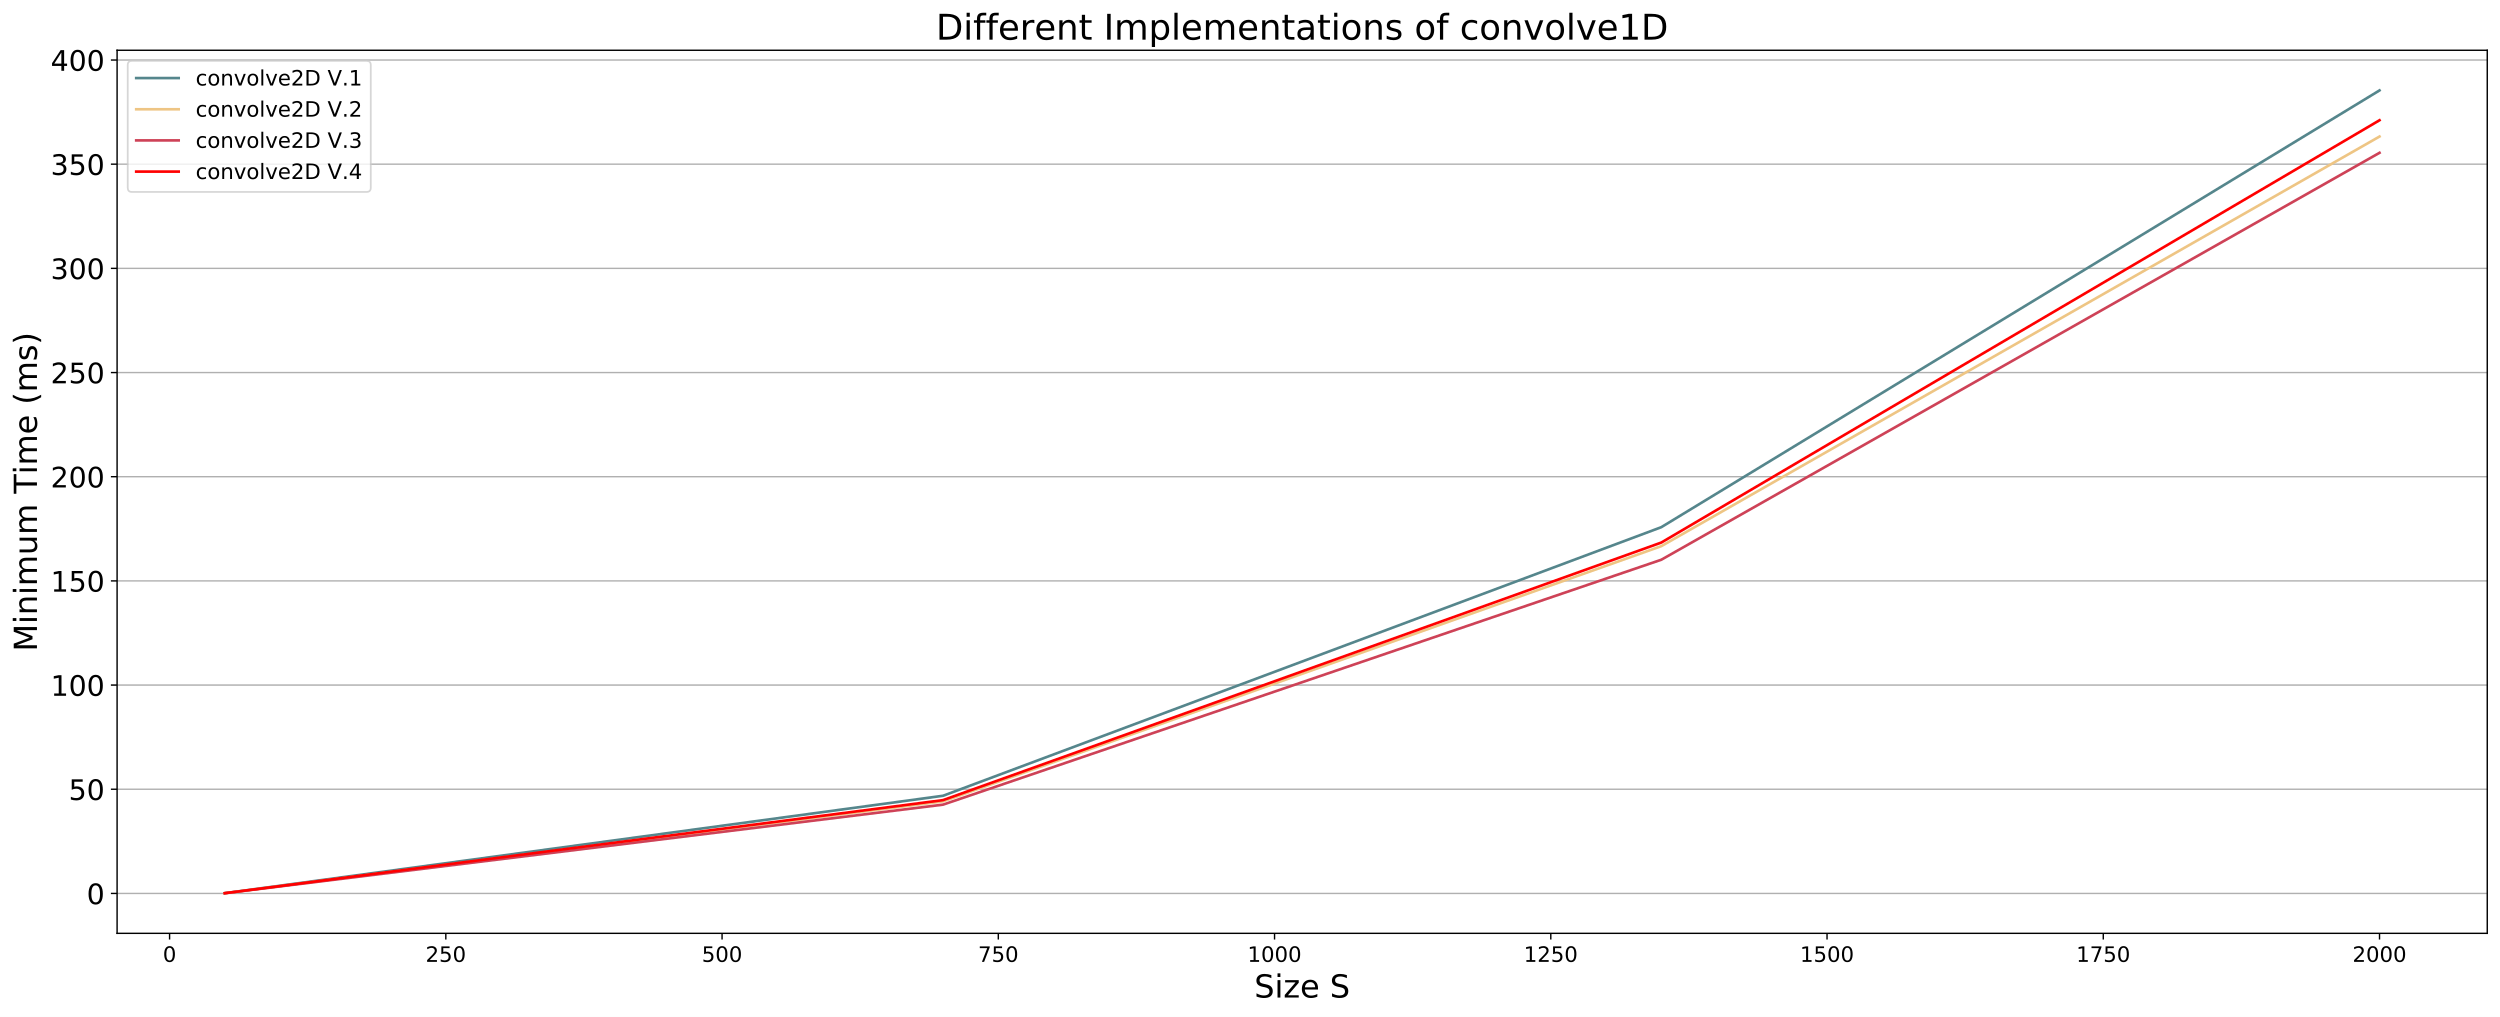
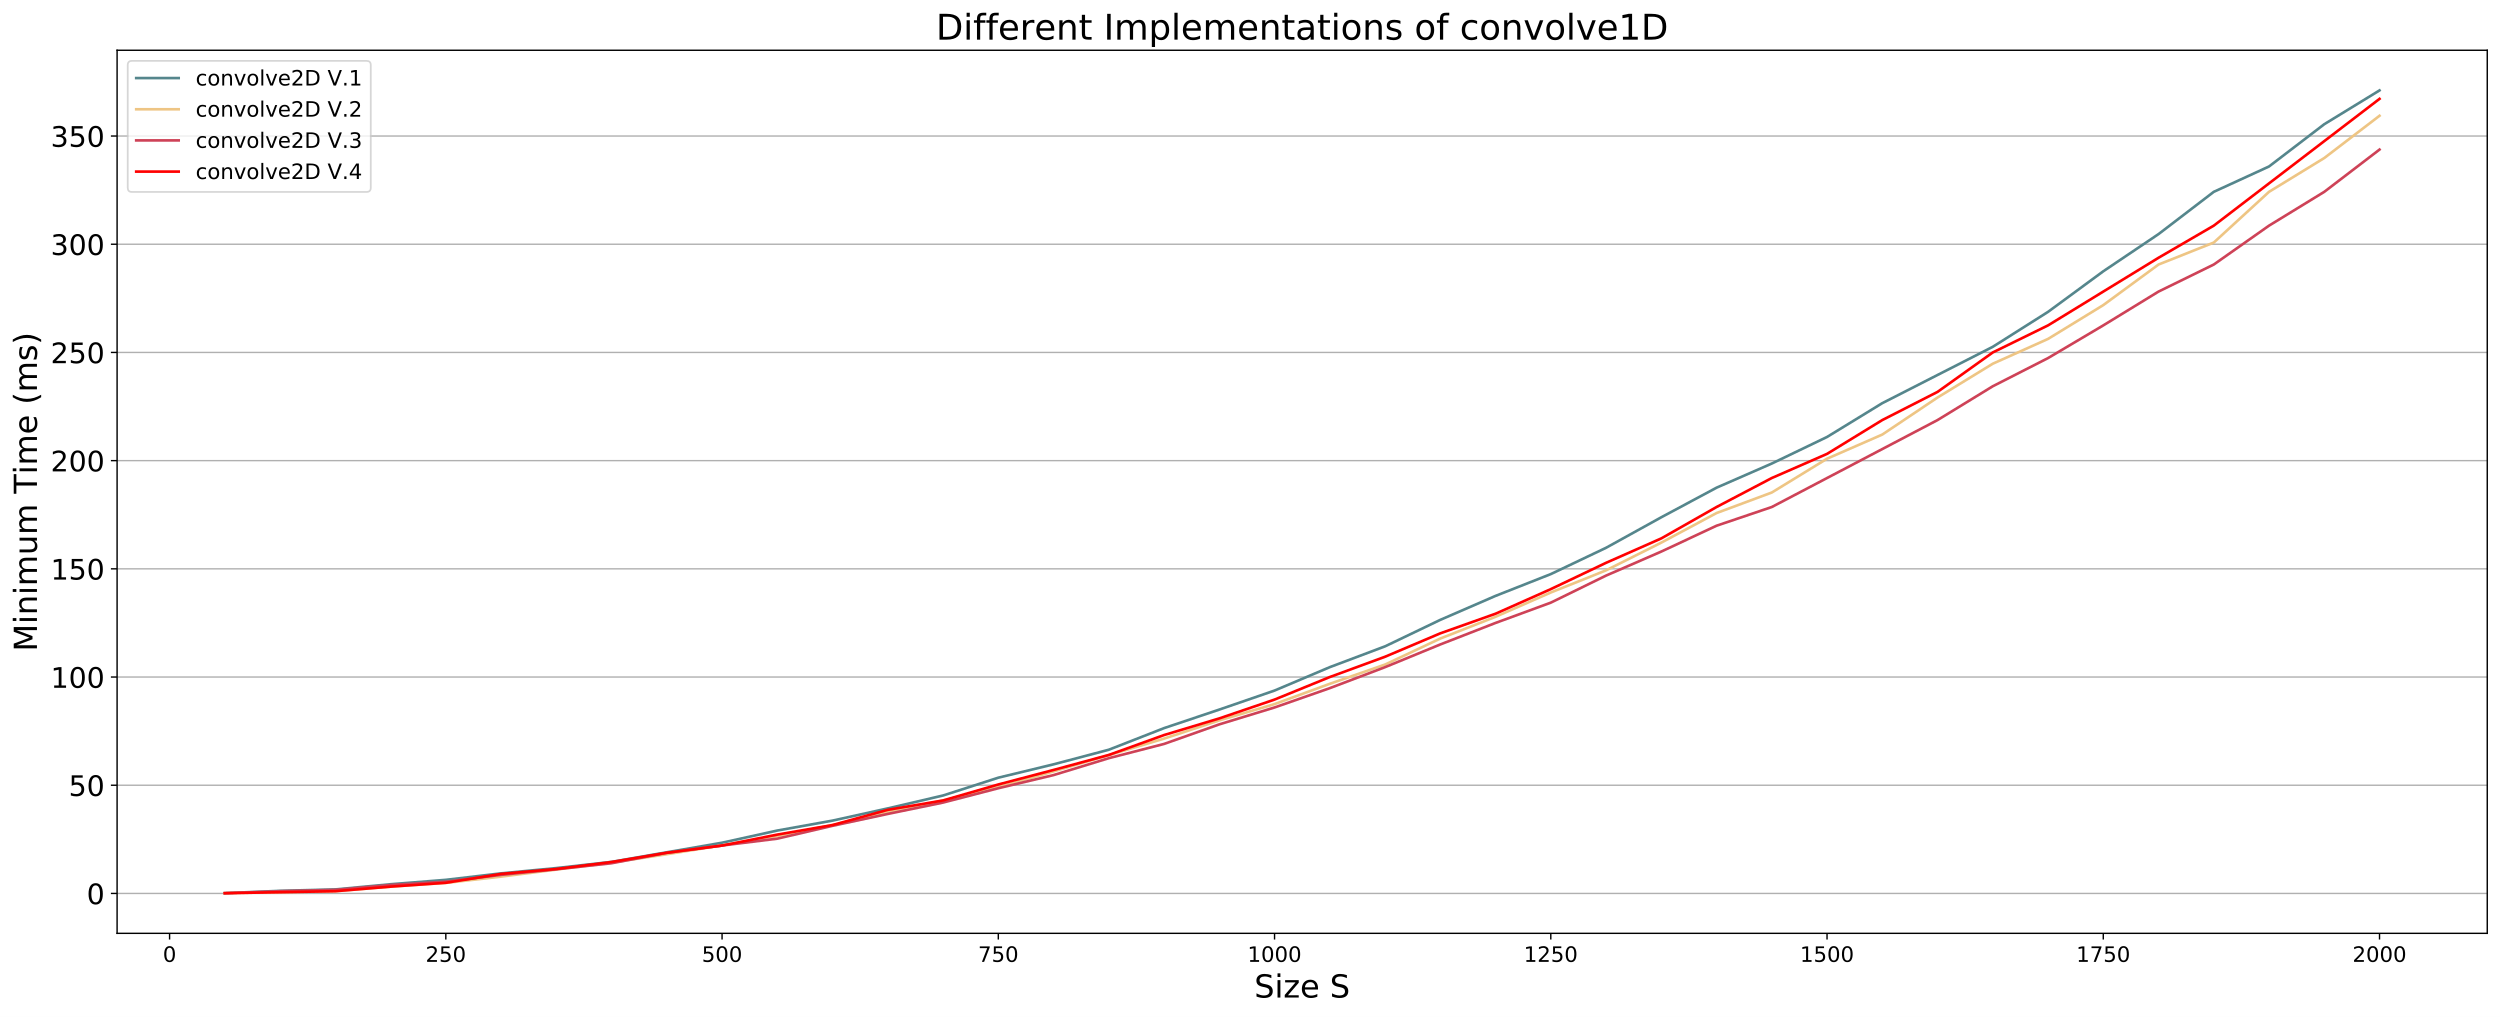
<svg xmlns="http://www.w3.org/2000/svg" xmlns:xlink="http://www.w3.org/1999/xlink" height="574.591pt" version="1.1" viewBox="0 0 1412.561 574.591" width="1412.561pt">
  <defs>
    <style type="text/css">
*{stroke-linecap:butt;stroke-linejoin:round;}
  </style>
  </defs>
  <g id="figure_1">
    <g id="patch_1">
      <path d="M 0 574.591  L 1412.561 574.591  L 1412.561 0  L 0 0  z " style="fill:#ffffff;" />
    </g>
    <g id="axes_1">
      <g id="patch_2">
        <path d="M 66.161 527.357  L 1405.361 527.357  L 1405.361 28.397  L 66.161 28.397  z " style="fill:#ffffff;" />
      </g>
      <g id="matplotlib.axis_1">
        <g id="xtick_1">
          <g id="line2d_1">
            <defs>
-               <path d="M 0 0  L 0 3.5  " id="mc4969707e4" style="stroke:#000000;stroke-width:0.8;" />
-             </defs>
-             <g>
-               <use style="stroke:#000000;stroke-width:0.8;" x="95.817" xlink:href="#mc4969707e4" y="527.357" />
+               <path d="M 0 0  L 0 3.5  " id="m502a2ec3c0" style="stroke:#000000;stroke-width:0.8;" />
+             </defs>
+             <g>
+               <use style="stroke:#000000;stroke-width:0.8;" x="95.817" xlink:href="#m502a2ec3c0" y="527.357" />
            </g>
          </g>
          <g id="text_1">
            <defs>
              <path d="M 31.781 66.406  Q 24.172 66.406 20.328 58.906  Q 16.5 51.422 16.5 36.375  Q 16.5 21.391 20.328 13.891  Q 24.172 6.391 31.781 6.391  Q 39.453 6.391 43.281 13.891  Q 47.125 21.391 47.125 36.375  Q 47.125 51.422 43.281 58.906  Q 39.453 66.406 31.781 66.406  z M 31.781 74.219  Q 44.047 74.219 50.516 64.516  Q 56.984 54.828 56.984 36.375  Q 56.984 17.969 50.516 8.266  Q 44.047 -1.422 31.781 -1.422  Q 19.531 -1.422 13.062 8.266  Q 6.594 17.969 6.594 36.375  Q 6.594 54.828 13.062 64.516  Q 19.531 74.219 31.781 74.219  z " id="DejaVuSans-48" />
            </defs>
            <g transform="translate(91.99907 543.475)scale(0.12 -0.12)">
              <use xlink:href="#DejaVuSans-48" />
            </g>
          </g>
        </g>
        <g id="xtick_2">
          <g id="line2d_2">
            <g>
-               <use style="stroke:#000000;stroke-width:0.8;" x="251.9" xlink:href="#mc4969707e4" y="527.357" />
+               <use style="stroke:#000000;stroke-width:0.8;" x="251.9" xlink:href="#m502a2ec3c0" y="527.357" />
            </g>
          </g>
          <g id="text_2">
            <defs>
              <path d="M 19.188 8.297  L 53.609 8.297  L 53.609 0  L 7.328 0  L 7.328 8.297  Q 12.938 14.109 22.625 23.891  Q 32.328 33.688 34.812 36.531  Q 39.547 41.844 41.422 45.531  Q 43.312 49.219 43.312 52.781  Q 43.312 58.594 39.234 62.25  Q 35.156 65.922 28.609 65.922  Q 23.969 65.922 18.812 64.312  Q 13.672 62.703 7.812 59.422  L 7.812 69.391  Q 13.766 71.781 18.938 73  Q 24.125 74.219 28.422 74.219  Q 39.75 74.219 46.484 68.547  Q 53.219 62.891 53.219 53.422  Q 53.219 48.922 51.531 44.891  Q 49.859 40.875 45.406 35.406  Q 44.188 33.984 37.641 27.219  Q 31.109 20.453 19.188 8.297  z " id="DejaVuSans-50" />
              <path d="M 10.797 72.906  L 49.516 72.906  L 49.516 64.594  L 19.828 64.594  L 19.828 46.734  Q 21.969 47.469 24.109 47.828  Q 26.266 48.188 28.422 48.188  Q 40.625 48.188 47.75 41.5  Q 54.891 34.812 54.891 23.391  Q 54.891 11.625 47.562 5.094  Q 40.234 -1.422 26.906 -1.422  Q 22.312 -1.422 17.547 -0.641  Q 12.797 0.141 7.719 1.703  L 7.719 11.625  Q 12.109 9.234 16.797 8.062  Q 21.484 6.891 26.703 6.891  Q 35.156 6.891 40.078 11.328  Q 45.016 15.766 45.016 23.391  Q 45.016 31 40.078 35.438  Q 35.156 39.891 26.703 39.891  Q 22.75 39.891 18.812 39.016  Q 14.891 38.141 10.797 36.281  z " id="DejaVuSans-53" />
            </defs>
            <g transform="translate(240.448 543.475)scale(0.12 -0.12)">
              <use xlink:href="#DejaVuSans-50" />
              <use x="63.623" xlink:href="#DejaVuSans-53" />
              <use x="127.246" xlink:href="#DejaVuSans-48" />
            </g>
          </g>
        </g>
        <g id="xtick_3">
          <g id="line2d_3">
            <g>
-               <use style="stroke:#000000;stroke-width:0.8;" x="407.984" xlink:href="#mc4969707e4" y="527.357" />
+               <use style="stroke:#000000;stroke-width:0.8;" x="407.984" xlink:href="#m502a2ec3c0" y="527.357" />
            </g>
          </g>
          <g id="text_3">
            <g transform="translate(396.5319 543.475)scale(0.12 -0.12)">
              <use xlink:href="#DejaVuSans-53" />
              <use x="63.623" xlink:href="#DejaVuSans-48" />
              <use x="127.246" xlink:href="#DejaVuSans-48" />
            </g>
          </g>
        </g>
        <g id="xtick_4">
          <g id="line2d_4">
            <g>
-               <use style="stroke:#000000;stroke-width:0.8;" x="564.068" xlink:href="#mc4969707e4" y="527.357" />
+               <use style="stroke:#000000;stroke-width:0.8;" x="564.068" xlink:href="#m502a2ec3c0" y="527.357" />
            </g>
          </g>
          <g id="text_4">
            <defs>
              <path d="M 8.203 72.906  L 55.078 72.906  L 55.078 68.703  L 28.609 0  L 18.312 0  L 43.219 64.594  L 8.203 64.594  z " id="DejaVuSans-55" />
            </defs>
            <g transform="translate(552.6158 543.475)scale(0.12 -0.12)">
              <use xlink:href="#DejaVuSans-55" />
              <use x="63.623" xlink:href="#DejaVuSans-53" />
              <use x="127.246" xlink:href="#DejaVuSans-48" />
            </g>
          </g>
        </g>
        <g id="xtick_5">
          <g id="line2d_5">
            <g>
-               <use style="stroke:#000000;stroke-width:0.8;" x="720.152" xlink:href="#mc4969707e4" y="527.357" />
+               <use style="stroke:#000000;stroke-width:0.8;" x="720.152" xlink:href="#m502a2ec3c0" y="527.357" />
            </g>
          </g>
          <g id="text_5">
            <defs>
              <path d="M 12.406 8.297  L 28.516 8.297  L 28.516 63.922  L 10.984 60.406  L 10.984 69.391  L 28.422 72.906  L 38.281 72.906  L 38.281 8.297  L 54.391 8.297  L 54.391 0  L 12.406 0  z " id="DejaVuSans-49" />
            </defs>
            <g transform="translate(704.8822 543.475)scale(0.12 -0.12)">
              <use xlink:href="#DejaVuSans-49" />
              <use x="63.623" xlink:href="#DejaVuSans-48" />
              <use x="127.246" xlink:href="#DejaVuSans-48" />
              <use x="190.869" xlink:href="#DejaVuSans-48" />
            </g>
          </g>
        </g>
        <g id="xtick_6">
          <g id="line2d_6">
            <g>
-               <use style="stroke:#000000;stroke-width:0.8;" x="876.236" xlink:href="#mc4969707e4" y="527.357" />
+               <use style="stroke:#000000;stroke-width:0.8;" x="876.236" xlink:href="#m502a2ec3c0" y="527.357" />
            </g>
          </g>
          <g id="text_6">
            <g transform="translate(860.9661 543.475)scale(0.12 -0.12)">
              <use xlink:href="#DejaVuSans-49" />
              <use x="63.623" xlink:href="#DejaVuSans-50" />
              <use x="127.246" xlink:href="#DejaVuSans-53" />
              <use x="190.869" xlink:href="#DejaVuSans-48" />
            </g>
          </g>
        </g>
        <g id="xtick_7">
          <g id="line2d_7">
            <g>
-               <use style="stroke:#000000;stroke-width:0.8;" x="1032.32" xlink:href="#mc4969707e4" y="527.357" />
+               <use style="stroke:#000000;stroke-width:0.8;" x="1032.32" xlink:href="#m502a2ec3c0" y="527.357" />
            </g>
          </g>
          <g id="text_7">
            <g transform="translate(1017.05 543.475)scale(0.12 -0.12)">
              <use xlink:href="#DejaVuSans-49" />
              <use x="63.623" xlink:href="#DejaVuSans-53" />
              <use x="127.246" xlink:href="#DejaVuSans-48" />
              <use x="190.869" xlink:href="#DejaVuSans-48" />
            </g>
          </g>
        </g>
        <g id="xtick_8">
          <g id="line2d_8">
            <g>
-               <use style="stroke:#000000;stroke-width:0.8;" x="1188.404" xlink:href="#mc4969707e4" y="527.357" />
+               <use style="stroke:#000000;stroke-width:0.8;" x="1188.404" xlink:href="#m502a2ec3c0" y="527.357" />
            </g>
          </g>
          <g id="text_8">
            <g transform="translate(1173.134 543.475)scale(0.12 -0.12)">
              <use xlink:href="#DejaVuSans-49" />
              <use x="63.623" xlink:href="#DejaVuSans-55" />
              <use x="127.246" xlink:href="#DejaVuSans-53" />
              <use x="190.869" xlink:href="#DejaVuSans-48" />
            </g>
          </g>
        </g>
        <g id="xtick_9">
          <g id="line2d_9">
            <g>
-               <use style="stroke:#000000;stroke-width:0.8;" x="1344.488" xlink:href="#mc4969707e4" y="527.357" />
+               <use style="stroke:#000000;stroke-width:0.8;" x="1344.488" xlink:href="#m502a2ec3c0" y="527.357" />
            </g>
          </g>
          <g id="text_9">
            <g transform="translate(1329.218 543.475)scale(0.12 -0.12)">
              <use xlink:href="#DejaVuSans-50" />
              <use x="63.623" xlink:href="#DejaVuSans-48" />
              <use x="127.246" xlink:href="#DejaVuSans-48" />
              <use x="190.869" xlink:href="#DejaVuSans-48" />
            </g>
          </g>
        </g>
        <g id="text_10">
          <defs>
            <path d="M 53.516 70.516  L 53.516 60.891  Q 47.906 63.578 42.922 64.891  Q 37.938 66.219 33.297 66.219  Q 25.25 66.219 20.875 63.094  Q 16.5 59.969 16.5 54.203  Q 16.5 49.359 19.406 46.891  Q 22.312 44.438 30.422 42.922  L 36.375 41.703  Q 47.406 39.594 52.656 34.297  Q 57.906 29 57.906 20.125  Q 57.906 9.516 50.797 4.047  Q 43.703 -1.422 29.984 -1.422  Q 24.812 -1.422 18.969 -0.25  Q 13.141 0.922 6.891 3.219  L 6.891 13.375  Q 12.891 10.016 18.656 8.297  Q 24.422 6.594 29.984 6.594  Q 38.422 6.594 43.016 9.906  Q 47.609 13.234 47.609 19.391  Q 47.609 24.75 44.312 27.781  Q 41.016 30.812 33.5 32.328  L 27.484 33.5  Q 16.453 35.688 11.516 40.375  Q 6.594 45.062 6.594 53.422  Q 6.594 63.094 13.406 68.656  Q 20.219 74.219 32.172 74.219  Q 37.312 74.219 42.625 73.281  Q 47.953 72.359 53.516 70.516  z " id="DejaVuSans-83" />
            <path d="M 9.422 54.688  L 18.406 54.688  L 18.406 0  L 9.422 0  z M 9.422 75.984  L 18.406 75.984  L 18.406 64.594  L 9.422 64.594  z " id="DejaVuSans-105" />
            <path d="M 5.516 54.688  L 48.188 54.688  L 48.188 46.484  L 14.406 7.172  L 48.188 7.172  L 48.188 0  L 4.297 0  L 4.297 8.203  L 38.094 47.516  L 5.516 47.516  z " id="DejaVuSans-122" />
            <path d="M 56.203 29.594  L 56.203 25.203  L 14.891 25.203  Q 15.484 15.922 20.484 11.062  Q 25.484 6.203 34.422 6.203  Q 39.594 6.203 44.453 7.469  Q 49.312 8.734 54.109 11.281  L 54.109 2.781  Q 49.266 0.734 44.188 -0.344  Q 39.109 -1.422 33.891 -1.422  Q 20.797 -1.422 13.156 6.188  Q 5.516 13.812 5.516 26.812  Q 5.516 40.234 12.766 48.109  Q 20.016 56 32.328 56  Q 43.359 56 49.781 48.891  Q 56.203 41.797 56.203 29.594  z M 47.219 32.234  Q 47.125 39.594 43.094 43.984  Q 39.062 48.391 32.422 48.391  Q 24.906 48.391 20.391 44.141  Q 15.875 39.891 15.188 32.172  z " id="DejaVuSans-101" />
            <path id="DejaVuSans-32" />
          </defs>
          <g transform="translate(708.7114 563.6478)scale(0.18 -0.18)">
            <use xlink:href="#DejaVuSans-83" />
            <use x="63.477" xlink:href="#DejaVuSans-105" />
            <use x="91.26" xlink:href="#DejaVuSans-122" />
            <use x="143.75" xlink:href="#DejaVuSans-101" />
            <use x="205.273" xlink:href="#DejaVuSans-32" />
            <use x="237.061" xlink:href="#DejaVuSans-83" />
          </g>
        </g>
      </g>
      <g id="matplotlib.axis_2">
        <g id="ytick_1">
          <g id="line2d_10">
-             <path clip-path="url(#pdd7d88736e)" d="M 66.161 504.807  L 1405.361 504.807  " style="fill:none;stroke:#b0b0b0;stroke-linecap:square;stroke-width:0.8;" />
+             <path clip-path="url(#p7bea1b24b1)" d="M 66.161 504.808  L 1405.361 504.808  " style="fill:none;stroke:#b0b0b0;stroke-linecap:square;stroke-width:0.8;" />
          </g>
          <g id="line2d_11">
            <defs>
-               <path d="M 0 0  L -3.5 0  " id="mad01edd026" style="stroke:#000000;stroke-width:0.8;" />
-             </defs>
-             <g>
-               <use style="stroke:#000000;stroke-width:0.8;" x="66.161" xlink:href="#mad01edd026" y="504.807" />
+               <path d="M 0 0  L -3.5 0  " id="m722ca5d1c5" style="stroke:#000000;stroke-width:0.8;" />
+             </defs>
+             <g>
+               <use style="stroke:#000000;stroke-width:0.8;" x="66.161" xlink:href="#m722ca5d1c5" y="504.808" />
            </g>
          </g>
          <g id="text_11">
-             <g transform="translate(48.98063 510.8854)scale(0.16 -0.16)">
+             <g transform="translate(48.98063 510.887)scale(0.16 -0.16)">
              <use xlink:href="#DejaVuSans-48" />
            </g>
          </g>
        </g>
        <g id="ytick_2">
          <g id="line2d_12">
-             <path clip-path="url(#pdd7d88736e)" d="M 66.161 445.944  L 1405.361 445.944  " style="fill:none;stroke:#b0b0b0;stroke-linecap:square;stroke-width:0.8;" />
+             <path clip-path="url(#p7bea1b24b1)" d="M 66.161 443.674  L 1405.361 443.674  " style="fill:none;stroke:#b0b0b0;stroke-linecap:square;stroke-width:0.8;" />
          </g>
          <g id="line2d_13">
            <g>
-               <use style="stroke:#000000;stroke-width:0.8;" x="66.161" xlink:href="#mad01edd026" y="445.944" />
+               <use style="stroke:#000000;stroke-width:0.8;" x="66.161" xlink:href="#m722ca5d1c5" y="443.674" />
            </g>
          </g>
          <g id="text_12">
-             <g transform="translate(38.80062 452.0231)scale(0.16 -0.16)">
+             <g transform="translate(38.80062 449.7526)scale(0.16 -0.16)">
              <use xlink:href="#DejaVuSans-53" />
              <use x="63.623" xlink:href="#DejaVuSans-48" />
            </g>
          </g>
        </g>
        <g id="ytick_3">
          <g id="line2d_14">
-             <path clip-path="url(#pdd7d88736e)" d="M 66.161 387.082  L 1405.361 387.082  " style="fill:none;stroke:#b0b0b0;stroke-linecap:square;stroke-width:0.8;" />
+             <path clip-path="url(#p7bea1b24b1)" d="M 66.161 382.54  L 1405.361 382.54  " style="fill:none;stroke:#b0b0b0;stroke-linecap:square;stroke-width:0.8;" />
          </g>
          <g id="line2d_15">
            <g>
-               <use style="stroke:#000000;stroke-width:0.8;" x="66.161" xlink:href="#mad01edd026" y="387.082" />
+               <use style="stroke:#000000;stroke-width:0.8;" x="66.161" xlink:href="#m722ca5d1c5" y="382.54" />
            </g>
          </g>
          <g id="text_13">
-             <g transform="translate(28.62063 393.1609)scale(0.16 -0.16)">
+             <g transform="translate(28.62063 388.6183)scale(0.16 -0.16)">
              <use xlink:href="#DejaVuSans-49" />
              <use x="63.623" xlink:href="#DejaVuSans-48" />
              <use x="127.246" xlink:href="#DejaVuSans-48" />
            </g>
          </g>
        </g>
        <g id="ytick_4">
          <g id="line2d_16">
-             <path clip-path="url(#pdd7d88736e)" d="M 66.161 328.22  L 1405.361 328.22  " style="fill:none;stroke:#b0b0b0;stroke-linecap:square;stroke-width:0.8;" />
+             <path clip-path="url(#p7bea1b24b1)" d="M 66.161 321.405  L 1405.361 321.405  " style="fill:none;stroke:#b0b0b0;stroke-linecap:square;stroke-width:0.8;" />
          </g>
          <g id="line2d_17">
            <g>
-               <use style="stroke:#000000;stroke-width:0.8;" x="66.161" xlink:href="#mad01edd026" y="328.22" />
+               <use style="stroke:#000000;stroke-width:0.8;" x="66.161" xlink:href="#m722ca5d1c5" y="321.405" />
            </g>
          </g>
          <g id="text_14">
-             <g transform="translate(28.62063 334.2987)scale(0.16 -0.16)">
+             <g transform="translate(28.62063 327.484)scale(0.16 -0.16)">
              <use xlink:href="#DejaVuSans-49" />
              <use x="63.623" xlink:href="#DejaVuSans-53" />
              <use x="127.246" xlink:href="#DejaVuSans-48" />
            </g>
          </g>
        </g>
        <g id="ytick_5">
          <g id="line2d_18">
-             <path clip-path="url(#pdd7d88736e)" d="M 66.161 269.358  L 1405.361 269.358  " style="fill:none;stroke:#b0b0b0;stroke-linecap:square;stroke-width:0.8;" />
+             <path clip-path="url(#p7bea1b24b1)" d="M 66.161 260.271  L 1405.361 260.271  " style="fill:none;stroke:#b0b0b0;stroke-linecap:square;stroke-width:0.8;" />
          </g>
          <g id="line2d_19">
            <g>
-               <use style="stroke:#000000;stroke-width:0.8;" x="66.161" xlink:href="#mad01edd026" y="269.358" />
+               <use style="stroke:#000000;stroke-width:0.8;" x="66.161" xlink:href="#m722ca5d1c5" y="260.271" />
            </g>
          </g>
          <g id="text_15">
-             <g transform="translate(28.62063 275.4364)scale(0.16 -0.16)">
+             <g transform="translate(28.62063 266.3497)scale(0.16 -0.16)">
              <use xlink:href="#DejaVuSans-50" />
              <use x="63.623" xlink:href="#DejaVuSans-48" />
              <use x="127.246" xlink:href="#DejaVuSans-48" />
            </g>
          </g>
        </g>
        <g id="ytick_6">
          <g id="line2d_20">
-             <path clip-path="url(#pdd7d88736e)" d="M 66.161 210.495  L 1405.361 210.495  " style="fill:none;stroke:#b0b0b0;stroke-linecap:square;stroke-width:0.8;" />
+             <path clip-path="url(#p7bea1b24b1)" d="M 66.161 199.137  L 1405.361 199.137  " style="fill:none;stroke:#b0b0b0;stroke-linecap:square;stroke-width:0.8;" />
          </g>
          <g id="line2d_21">
            <g>
-               <use style="stroke:#000000;stroke-width:0.8;" x="66.161" xlink:href="#mad01edd026" y="210.495" />
+               <use style="stroke:#000000;stroke-width:0.8;" x="66.161" xlink:href="#m722ca5d1c5" y="199.137" />
            </g>
          </g>
          <g id="text_16">
-             <g transform="translate(28.62063 216.5742)scale(0.16 -0.16)">
+             <g transform="translate(28.62063 205.2153)scale(0.16 -0.16)">
              <use xlink:href="#DejaVuSans-50" />
              <use x="63.623" xlink:href="#DejaVuSans-53" />
              <use x="127.246" xlink:href="#DejaVuSans-48" />
            </g>
          </g>
        </g>
        <g id="ytick_7">
          <g id="line2d_22">
-             <path clip-path="url(#pdd7d88736e)" d="M 66.161 151.633  L 1405.361 151.633  " style="fill:none;stroke:#b0b0b0;stroke-linecap:square;stroke-width:0.8;" />
+             <path clip-path="url(#p7bea1b24b1)" d="M 66.161 138.002  L 1405.361 138.002  " style="fill:none;stroke:#b0b0b0;stroke-linecap:square;stroke-width:0.8;" />
          </g>
          <g id="line2d_23">
            <g>
-               <use style="stroke:#000000;stroke-width:0.8;" x="66.161" xlink:href="#mad01edd026" y="151.633" />
+               <use style="stroke:#000000;stroke-width:0.8;" x="66.161" xlink:href="#m722ca5d1c5" y="138.002" />
            </g>
          </g>
          <g id="text_17">
            <defs>
              <path d="M 40.578 39.312  Q 47.656 37.797 51.625 33  Q 55.609 28.219 55.609 21.188  Q 55.609 10.406 48.188 4.484  Q 40.766 -1.422 27.094 -1.422  Q 22.516 -1.422 17.656 -0.516  Q 12.797 0.391 7.625 2.203  L 7.625 11.719  Q 11.719 9.328 16.594 8.109  Q 21.484 6.891 26.812 6.891  Q 36.078 6.891 40.938 10.547  Q 45.797 14.203 45.797 21.188  Q 45.797 27.641 41.281 31.266  Q 36.766 34.906 28.719 34.906  L 20.219 34.906  L 20.219 43.016  L 29.109 43.016  Q 36.375 43.016 40.234 45.922  Q 44.094 48.828 44.094 54.297  Q 44.094 59.906 40.109 62.906  Q 36.141 65.922 28.719 65.922  Q 24.656 65.922 20.016 65.031  Q 15.375 64.156 9.812 62.312  L 9.812 71.094  Q 15.438 72.656 20.344 73.438  Q 25.25 74.219 29.594 74.219  Q 40.828 74.219 47.359 69.109  Q 53.906 64.016 53.906 55.328  Q 53.906 49.266 50.438 45.094  Q 46.969 40.922 40.578 39.312  z " id="DejaVuSans-51" />
            </defs>
-             <g transform="translate(28.62063 157.7119)scale(0.16 -0.16)">
+             <g transform="translate(28.62063 144.081)scale(0.16 -0.16)">
              <use xlink:href="#DejaVuSans-51" />
              <use x="63.623" xlink:href="#DejaVuSans-48" />
              <use x="127.246" xlink:href="#DejaVuSans-48" />
            </g>
          </g>
        </g>
        <g id="ytick_8">
          <g id="line2d_24">
-             <path clip-path="url(#pdd7d88736e)" d="M 66.161 92.771  L 1405.361 92.771  " style="fill:none;stroke:#b0b0b0;stroke-linecap:square;stroke-width:0.8;" />
+             <path clip-path="url(#p7bea1b24b1)" d="M 66.161 76.868  L 1405.361 76.868  " style="fill:none;stroke:#b0b0b0;stroke-linecap:square;stroke-width:0.8;" />
          </g>
          <g id="line2d_25">
            <g>
-               <use style="stroke:#000000;stroke-width:0.8;" x="66.161" xlink:href="#mad01edd026" y="92.771" />
+               <use style="stroke:#000000;stroke-width:0.8;" x="66.161" xlink:href="#m722ca5d1c5" y="76.868" />
            </g>
          </g>
          <g id="text_18">
-             <g transform="translate(28.62063 98.84971)scale(0.16 -0.16)">
+             <g transform="translate(28.62063 82.94667)scale(0.16 -0.16)">
              <use xlink:href="#DejaVuSans-51" />
              <use x="63.623" xlink:href="#DejaVuSans-53" />
              <use x="127.246" xlink:href="#DejaVuSans-48" />
            </g>
          </g>
        </g>
-         <g id="ytick_9">
-           <g id="line2d_26">
-             <path clip-path="url(#pdd7d88736e)" d="M 66.161 33.909  L 1405.361 33.909  " style="fill:none;stroke:#b0b0b0;stroke-linecap:square;stroke-width:0.8;" />
-           </g>
-           <g id="line2d_27">
-             <g>
-               <use style="stroke:#000000;stroke-width:0.8;" x="66.161" xlink:href="#mad01edd026" y="33.909" />
-             </g>
-           </g>
-           <g id="text_19">
-             <defs>
-               <path d="M 37.797 64.312  L 12.891 25.391  L 37.797 25.391  z M 35.203 72.906  L 47.609 72.906  L 47.609 25.391  L 58.016 25.391  L 58.016 17.188  L 47.609 17.188  L 47.609 0  L 37.797 0  L 37.797 17.188  L 4.891 17.188  L 4.891 26.703  z " id="DejaVuSans-52" />
-             </defs>
-             <g transform="translate(28.62063 39.98747)scale(0.16 -0.16)">
-               <use xlink:href="#DejaVuSans-52" />
-               <use x="63.623" xlink:href="#DejaVuSans-48" />
-               <use x="127.246" xlink:href="#DejaVuSans-48" />
-             </g>
-           </g>
-         </g>
-         <g id="text_20">
+         <g id="text_19">
          <defs>
            <path d="M 9.812 72.906  L 24.516 72.906  L 43.109 23.297  L 61.812 72.906  L 76.516 72.906  L 76.516 0  L 66.891 0  L 66.891 64.016  L 48.094 14.016  L 38.188 14.016  L 19.391 64.016  L 19.391 0  L 9.812 0  z " id="DejaVuSans-77" />
            <path d="M 54.891 33.016  L 54.891 0  L 45.906 0  L 45.906 32.719  Q 45.906 40.484 42.875 44.328  Q 39.844 48.188 33.797 48.188  Q 26.516 48.188 22.312 43.547  Q 18.109 38.922 18.109 30.906  L 18.109 0  L 9.078 0  L 9.078 54.688  L 18.109 54.688  L 18.109 46.188  Q 21.344 51.125 25.703 53.562  Q 30.078 56 35.797 56  Q 45.219 56 50.047 50.172  Q 54.891 44.344 54.891 33.016  z " id="DejaVuSans-110" />
            <path d="M 52 44.188  Q 55.375 50.25 60.062 53.125  Q 64.75 56 71.094 56  Q 79.641 56 84.281 50.016  Q 88.922 44.047 88.922 33.016  L 88.922 0  L 79.891 0  L 79.891 32.719  Q 79.891 40.578 77.094 44.375  Q 74.312 48.188 68.609 48.188  Q 61.625 48.188 57.562 43.547  Q 53.516 38.922 53.516 30.906  L 53.516 0  L 44.484 0  L 44.484 32.719  Q 44.484 40.625 41.703 44.406  Q 38.922 48.188 33.109 48.188  Q 26.219 48.188 22.156 43.531  Q 18.109 38.875 18.109 30.906  L 18.109 0  L 9.078 0  L 9.078 54.688  L 18.109 54.688  L 18.109 46.188  Q 21.188 51.219 25.484 53.609  Q 29.781 56 35.688 56  Q 41.656 56 45.828 52.969  Q 50 49.953 52 44.188  z " id="DejaVuSans-109" />
            <path d="M 8.5 21.578  L 8.5 54.688  L 17.484 54.688  L 17.484 21.922  Q 17.484 14.156 20.5 10.266  Q 23.531 6.391 29.594 6.391  Q 36.859 6.391 41.078 11.031  Q 45.312 15.672 45.312 23.688  L 45.312 54.688  L 54.297 54.688  L 54.297 0  L 45.312 0  L 45.312 8.406  Q 42.047 3.422 37.719 1  Q 33.406 -1.422 27.688 -1.422  Q 18.266 -1.422 13.375 4.438  Q 8.5 10.297 8.5 21.578  z M 31.109 56  z " id="DejaVuSans-117" />
            <path d="M -0.297 72.906  L 61.375 72.906  L 61.375 64.594  L 35.5 64.594  L 35.5 0  L 25.594 0  L 25.594 64.594  L -0.297 64.594  z " id="DejaVuSans-84" />
            <path d="M 31 75.875  Q 24.469 64.656 21.281 53.656  Q 18.109 42.672 18.109 31.391  Q 18.109 20.125 21.312 9.062  Q 24.516 -2 31 -13.188  L 23.188 -13.188  Q 15.875 -1.703 12.234 9.375  Q 8.594 20.453 8.594 31.391  Q 8.594 42.281 12.203 53.312  Q 15.828 64.359 23.188 75.875  z " id="DejaVuSans-40" />
            <path d="M 44.281 53.078  L 44.281 44.578  Q 40.484 46.531 36.375 47.5  Q 32.281 48.484 27.875 48.484  Q 21.188 48.484 17.844 46.438  Q 14.5 44.391 14.5 40.281  Q 14.5 37.156 16.891 35.375  Q 19.281 33.594 26.516 31.984  L 29.594 31.297  Q 39.156 29.25 43.188 25.516  Q 47.219 21.781 47.219 15.094  Q 47.219 7.469 41.188 3.016  Q 35.156 -1.422 24.609 -1.422  Q 20.219 -1.422 15.453 -0.562  Q 10.688 0.297 5.422 2  L 5.422 11.281  Q 10.406 8.688 15.234 7.391  Q 20.062 6.109 24.812 6.109  Q 31.156 6.109 34.562 8.281  Q 37.984 10.453 37.984 14.406  Q 37.984 18.062 35.516 20.016  Q 33.062 21.969 24.703 23.781  L 21.578 24.516  Q 13.234 26.266 9.516 29.906  Q 5.812 33.547 5.812 39.891  Q 5.812 47.609 11.281 51.797  Q 16.75 56 26.812 56  Q 31.781 56 36.172 55.266  Q 40.578 54.547 44.281 53.078  z " id="DejaVuSans-115" />
            <path d="M 8.016 75.875  L 15.828 75.875  Q 23.141 64.359 26.781 53.312  Q 30.422 42.281 30.422 31.391  Q 30.422 20.453 26.781 9.375  Q 23.141 -1.703 15.828 -13.188  L 8.016 -13.188  Q 14.5 -2 17.703 9.062  Q 20.906 20.125 20.906 31.391  Q 20.906 42.672 17.703 53.656  Q 14.5 64.656 8.016 75.875  z " id="DejaVuSans-41" />
          </defs>
          <g transform="translate(20.87719 368.0794)rotate(-90)scale(0.18 -0.18)">
            <use xlink:href="#DejaVuSans-77" />
            <use x="86.279" xlink:href="#DejaVuSans-105" />
            <use x="114.062" xlink:href="#DejaVuSans-110" />
            <use x="177.441" xlink:href="#DejaVuSans-105" />
            <use x="205.225" xlink:href="#DejaVuSans-109" />
            <use x="302.637" xlink:href="#DejaVuSans-117" />
            <use x="366.016" xlink:href="#DejaVuSans-109" />
            <use x="463.428" xlink:href="#DejaVuSans-32" />
            <use x="495.215" xlink:href="#DejaVuSans-84" />
            <use x="556.252" xlink:href="#DejaVuSans-105" />
            <use x="584.035" xlink:href="#DejaVuSans-109" />
            <use x="681.447" xlink:href="#DejaVuSans-101" />
            <use x="742.971" xlink:href="#DejaVuSans-32" />
            <use x="774.758" xlink:href="#DejaVuSans-40" />
            <use x="813.771" xlink:href="#DejaVuSans-109" />
            <use x="911.184" xlink:href="#DejaVuSans-115" />
            <use x="963.283" xlink:href="#DejaVuSans-41" />
          </g>
        </g>
      </g>
+       <g id="line2d_26">
+         <path clip-path="url(#p7bea1b24b1)" d="M 127.033 504.651  L 158.25 503.341  L 189.467 502.535  L 220.684 499.615  L 251.9 497.132  L 283.117 493.465  L 314.334 490.48  L 345.551 486.977  L 376.768 481.551  L 407.984 476.152  L 439.201 469.274  L 470.418 463.66  L 501.635 456.758  L 532.852 449.471  L 564.068 439.412  L 595.285 431.864  L 626.502 423.614  L 657.719 411.409  L 688.935 400.928  L 720.152 390.181  L 751.369 376.955  L 782.586 365.199  L 813.803 350.236  L 845.019 336.689  L 876.236 324.377  L 907.453 309.518  L 938.67 292.271  L 969.886 275.554  L 1001.103 261.908  L 1032.32 246.898  L 1063.537 227.793  L 1094.754 211.873  L 1125.97 195.952  L 1157.187 176.211  L 1188.404 153.286  L 1219.621 132.271  L 1250.838 108.39  L 1282.054 94.062  L 1313.271 70.181  L 1344.488 51.077  " style="fill:none;stroke:#55868c;stroke-linecap:square;stroke-width:1.5;" />
+       </g>
+       <g id="line2d_27">
+         <path clip-path="url(#p7bea1b24b1)" d="M 127.033 504.671  L 158.25 504.126  L 189.467 503.569  L 220.684 500.987  L 251.9 498.872  L 283.117 495.309  L 314.334 491.333  L 345.551 487.402  L 376.768 482.658  L 407.984 477.644  L 439.201 472.331  L 470.418 466.175  L 501.635 458.854  L 532.852 452.271  L 564.068 444.766  L 595.285 435.866  L 626.502 426.654  L 657.719 417.33  L 688.935 407.038  L 720.152 397.823  L 751.369 386.36  L 782.586 375.486  L 813.803 360.79  L 845.019 348.499  L 876.236 334.778  L 907.453 322.254  L 938.67 306.599  L 969.886 289.883  L 1001.103 278.284  L 1032.32 259.179  L 1063.537 245.533  L 1094.754 224.609  L 1125.97 205.505  L 1157.187 191.495  L 1188.404 172.39  L 1219.621 149.465  L 1250.838 137.047  L 1282.054 108.39  L 1313.271 89.286  L 1344.488 65.405  " style="fill:none;stroke:#eec584;stroke-linecap:square;stroke-width:1.5;" />
+       </g>
      <g id="line2d_28">
-         <path clip-path="url(#pdd7d88736e)" d="M 127.033 504.654  L 532.852 449.623  L 938.67 297.869  L 1344.488 51.077  " style="fill:none;stroke:#55868c;stroke-linecap:square;stroke-width:1.5;" />
+         <path clip-path="url(#p7bea1b24b1)" d="M 127.033 504.677  L 158.25 503.546  L 189.467 502.794  L 220.684 500.032  L 251.9 498.17  L 283.117 494.314  L 314.334 491.162  L 345.551 487.751  L 376.768 481.883  L 407.984 477.744  L 439.201 473.859  L 470.418 466.599  L 501.635 459.887  L 532.852 453.465  L 564.068 445.372  L 595.285 437.943  L 626.502 428.39  L 657.719 420.346  L 688.935 409.286  L 720.152 399.734  L 751.369 388.817  L 782.586 376.955  L 813.803 364.13  L 845.019 351.972  L 876.236 340.51  L 907.453 325.226  L 938.67 311.641  L 969.886 297.047  L 1001.103 286.471  L 1032.32 270.096  L 1063.537 253.721  L 1094.754 237.346  L 1125.97 218.241  L 1157.187 202.321  L 1188.404 183.853  L 1219.621 164.749  L 1250.838 149.465  L 1282.054 127.495  L 1313.271 108.39  L 1344.488 84.51  " style="fill:none;stroke:#ce4257;stroke-linecap:square;stroke-width:1.5;" />
      </g>
      <g id="line2d_29">
-         <path clip-path="url(#pdd7d88736e)" d="M 127.033 504.67  L 532.852 452.795  L 938.67 308.599  L 1344.488 77.136  " style="fill:none;stroke:#eec584;stroke-linecap:square;stroke-width:1.5;" />
-       </g>
-       <g id="line2d_30">
-         <path clip-path="url(#pdd7d88736e)" d="M 127.033 504.677  L 532.852 454.64  L 938.67 316.264  L 1344.488 86.333  " style="fill:none;stroke:#ce4257;stroke-linecap:square;stroke-width:1.5;" />
-       </g>
-       <g id="line2d_31">
-         <path clip-path="url(#pdd7d88736e)" d="M 127.033 504.67  L 532.852 452.076  L 938.67 306.555  L 1344.488 67.938  " style="fill:none;stroke:#ff0000;stroke-linecap:square;stroke-width:1.5;" />
+         <path clip-path="url(#p7bea1b24b1)" d="M 127.033 504.672  L 158.25 504.122  L 189.467 503.547  L 220.684 500.966  L 251.9 498.804  L 283.117 493.763  L 314.334 490.992  L 345.551 487.041  L 376.768 481.827  L 407.984 477.744  L 439.201 471.566  L 470.418 466.155  L 501.635 457.578  L 532.852 452.271  L 564.068 443.249  L 595.285 435.035  L 626.502 426.571  L 657.719 415.319  L 688.935 405.914  L 720.152 395.276  L 751.369 382.54  L 782.586 371.077  L 813.803 357.851  L 845.019 346.762  L 876.236 332.868  L 907.453 318.009  L 938.67 304.211  L 969.886 286.471  L 1001.103 270.096  L 1032.32 256.45  L 1063.537 237.346  L 1094.754 221.425  L 1125.97 199.137  L 1157.187 183.853  L 1188.404 164.749  L 1219.621 145.644  L 1250.838 127.495  L 1282.054 103.614  L 1313.271 79.734  L 1344.488 55.853  " style="fill:none;stroke:#ff0000;stroke-linecap:square;stroke-width:1.5;" />
      </g>
      <g id="patch_3">
        <path d="M 66.161 527.357  L 66.161 28.397  " style="fill:none;stroke:#000000;stroke-linecap:square;stroke-linejoin:miter;stroke-width:0.8;" />
      </g>
      <g id="patch_4">
        <path d="M 1405.361 527.357  L 1405.361 28.397  " style="fill:none;stroke:#000000;stroke-linecap:square;stroke-linejoin:miter;stroke-width:0.8;" />
      </g>
      <g id="patch_5">
        <path d="M 66.161 527.357  L 1405.361 527.357  " style="fill:none;stroke:#000000;stroke-linecap:square;stroke-linejoin:miter;stroke-width:0.8;" />
      </g>
      <g id="patch_6">
        <path d="M 66.161 28.397  L 1405.361 28.397  " style="fill:none;stroke:#000000;stroke-linecap:square;stroke-linejoin:miter;stroke-width:0.8;" />
      </g>
-       <g id="text_21">
+       <g id="text_20">
        <defs>
          <path d="M 19.672 64.797  L 19.672 8.109  L 31.594 8.109  Q 46.688 8.109 53.688 14.938  Q 60.688 21.781 60.688 36.531  Q 60.688 51.172 53.688 57.984  Q 46.688 64.797 31.594 64.797  z M 9.812 72.906  L 30.078 72.906  Q 51.266 72.906 61.172 64.094  Q 71.094 55.281 71.094 36.531  Q 71.094 17.672 61.125 8.828  Q 51.172 0 30.078 0  L 9.812 0  z " id="DejaVuSans-68" />
          <path d="M 37.109 75.984  L 37.109 68.5  L 28.516 68.5  Q 23.688 68.5 21.797 66.547  Q 19.922 64.594 19.922 59.516  L 19.922 54.688  L 34.719 54.688  L 34.719 47.703  L 19.922 47.703  L 19.922 0  L 10.891 0  L 10.891 47.703  L 2.297 47.703  L 2.297 54.688  L 10.891 54.688  L 10.891 58.5  Q 10.891 67.625 15.141 71.797  Q 19.391 75.984 28.609 75.984  z " id="DejaVuSans-102" />
          <path d="M 41.109 46.297  Q 39.594 47.172 37.812 47.578  Q 36.031 48 33.891 48  Q 26.266 48 22.188 43.047  Q 18.109 38.094 18.109 28.812  L 18.109 0  L 9.078 0  L 9.078 54.688  L 18.109 54.688  L 18.109 46.188  Q 20.953 51.172 25.484 53.578  Q 30.031 56 36.531 56  Q 37.453 56 38.578 55.875  Q 39.703 55.766 41.062 55.516  z " id="DejaVuSans-114" />
          <path d="M 18.312 70.219  L 18.312 54.688  L 36.812 54.688  L 36.812 47.703  L 18.312 47.703  L 18.312 18.016  Q 18.312 11.328 20.141 9.422  Q 21.969 7.516 27.594 7.516  L 36.812 7.516  L 36.812 0  L 27.594 0  Q 17.188 0 13.234 3.875  Q 9.281 7.766 9.281 18.016  L 9.281 47.703  L 2.688 47.703  L 2.688 54.688  L 9.281 54.688  L 9.281 70.219  z " id="DejaVuSans-116" />
          <path d="M 9.812 72.906  L 19.672 72.906  L 19.672 0  L 9.812 0  z " id="DejaVuSans-73" />
          <path d="M 18.109 8.203  L 18.109 -20.797  L 9.078 -20.797  L 9.078 54.688  L 18.109 54.688  L 18.109 46.391  Q 20.953 51.266 25.266 53.625  Q 29.594 56 35.594 56  Q 45.562 56 51.781 48.094  Q 58.016 40.188 58.016 27.297  Q 58.016 14.406 51.781 6.484  Q 45.562 -1.422 35.594 -1.422  Q 29.594 -1.422 25.266 0.953  Q 20.953 3.328 18.109 8.203  z M 48.688 27.297  Q 48.688 37.203 44.609 42.844  Q 40.531 48.484 33.406 48.484  Q 26.266 48.484 22.188 42.844  Q 18.109 37.203 18.109 27.297  Q 18.109 17.391 22.188 11.75  Q 26.266 6.109 33.406 6.109  Q 40.531 6.109 44.609 11.75  Q 48.688 17.391 48.688 27.297  z " id="DejaVuSans-112" />
          <path d="M 9.422 75.984  L 18.406 75.984  L 18.406 0  L 9.422 0  z " id="DejaVuSans-108" />
          <path d="M 34.281 27.484  Q 23.391 27.484 19.188 25  Q 14.984 22.516 14.984 16.5  Q 14.984 11.719 18.141 8.906  Q 21.297 6.109 26.703 6.109  Q 34.188 6.109 38.703 11.406  Q 43.219 16.703 43.219 25.484  L 43.219 27.484  z M 52.203 31.203  L 52.203 0  L 43.219 0  L 43.219 8.297  Q 40.141 3.328 35.547 0.953  Q 30.953 -1.422 24.312 -1.422  Q 15.922 -1.422 10.953 3.297  Q 6 8.016 6 15.922  Q 6 25.141 12.172 29.828  Q 18.359 34.516 30.609 34.516  L 43.219 34.516  L 43.219 35.406  Q 43.219 41.609 39.141 45  Q 35.062 48.391 27.688 48.391  Q 23 48.391 18.547 47.266  Q 14.109 46.141 10.016 43.891  L 10.016 52.203  Q 14.938 54.109 19.578 55.047  Q 24.219 56 28.609 56  Q 40.484 56 46.344 49.844  Q 52.203 43.703 52.203 31.203  z " id="DejaVuSans-97" />
          <path d="M 30.609 48.391  Q 23.391 48.391 19.188 42.75  Q 14.984 37.109 14.984 27.297  Q 14.984 17.484 19.156 11.844  Q 23.344 6.203 30.609 6.203  Q 37.797 6.203 41.984 11.859  Q 46.188 17.531 46.188 27.297  Q 46.188 37.016 41.984 42.703  Q 37.797 48.391 30.609 48.391  z M 30.609 56  Q 42.328 56 49.016 48.375  Q 55.719 40.766 55.719 27.297  Q 55.719 13.875 49.016 6.219  Q 42.328 -1.422 30.609 -1.422  Q 18.844 -1.422 12.172 6.219  Q 5.516 13.875 5.516 27.297  Q 5.516 40.766 12.172 48.375  Q 18.844 56 30.609 56  z " id="DejaVuSans-111" />
          <path d="M 48.781 52.594  L 48.781 44.188  Q 44.969 46.297 41.141 47.344  Q 37.312 48.391 33.406 48.391  Q 24.656 48.391 19.812 42.844  Q 14.984 37.312 14.984 27.297  Q 14.984 17.281 19.812 11.734  Q 24.656 6.203 33.406 6.203  Q 37.312 6.203 41.141 7.25  Q 44.969 8.297 48.781 10.406  L 48.781 2.094  Q 45.016 0.344 40.984 -0.531  Q 36.969 -1.422 32.422 -1.422  Q 20.062 -1.422 12.781 6.344  Q 5.516 14.109 5.516 27.297  Q 5.516 40.672 12.859 48.328  Q 20.219 56 33.016 56  Q 37.156 56 41.109 55.141  Q 45.062 54.297 48.781 52.594  z " id="DejaVuSans-99" />
          <path d="M 2.984 54.688  L 12.5 54.688  L 29.594 8.797  L 46.688 54.688  L 56.203 54.688  L 35.688 0  L 23.484 0  z " id="DejaVuSans-118" />
        </defs>
        <g transform="translate(528.8778 22.39688)scale(0.2 -0.2)">
          <use xlink:href="#DejaVuSans-68" />
          <use x="77.002" xlink:href="#DejaVuSans-105" />
          <use x="104.785" xlink:href="#DejaVuSans-102" />
          <use x="139.99" xlink:href="#DejaVuSans-102" />
          <use x="175.195" xlink:href="#DejaVuSans-101" />
          <use x="236.719" xlink:href="#DejaVuSans-114" />
          <use x="277.801" xlink:href="#DejaVuSans-101" />
          <use x="339.324" xlink:href="#DejaVuSans-110" />
          <use x="402.703" xlink:href="#DejaVuSans-116" />
          <use x="441.912" xlink:href="#DejaVuSans-32" />
          <use x="473.699" xlink:href="#DejaVuSans-73" />
          <use x="503.191" xlink:href="#DejaVuSans-109" />
          <use x="600.604" xlink:href="#DejaVuSans-112" />
          <use x="664.08" xlink:href="#DejaVuSans-108" />
          <use x="691.863" xlink:href="#DejaVuSans-101" />
          <use x="753.387" xlink:href="#DejaVuSans-109" />
          <use x="850.799" xlink:href="#DejaVuSans-101" />
          <use x="912.322" xlink:href="#DejaVuSans-110" />
          <use x="975.701" xlink:href="#DejaVuSans-116" />
          <use x="1014.91" xlink:href="#DejaVuSans-97" />
          <use x="1076.189" xlink:href="#DejaVuSans-116" />
          <use x="1115.398" xlink:href="#DejaVuSans-105" />
          <use x="1143.182" xlink:href="#DejaVuSans-111" />
          <use x="1204.363" xlink:href="#DejaVuSans-110" />
          <use x="1267.742" xlink:href="#DejaVuSans-115" />
          <use x="1319.842" xlink:href="#DejaVuSans-32" />
          <use x="1351.629" xlink:href="#DejaVuSans-111" />
          <use x="1412.811" xlink:href="#DejaVuSans-102" />
          <use x="1448.016" xlink:href="#DejaVuSans-32" />
          <use x="1479.803" xlink:href="#DejaVuSans-99" />
          <use x="1534.783" xlink:href="#DejaVuSans-111" />
          <use x="1595.965" xlink:href="#DejaVuSans-110" />
          <use x="1659.344" xlink:href="#DejaVuSans-118" />
          <use x="1718.523" xlink:href="#DejaVuSans-111" />
          <use x="1779.705" xlink:href="#DejaVuSans-108" />
          <use x="1807.488" xlink:href="#DejaVuSans-118" />
          <use x="1866.668" xlink:href="#DejaVuSans-101" />
          <use x="1928.191" xlink:href="#DejaVuSans-49" />
          <use x="1991.814" xlink:href="#DejaVuSans-68" />
        </g>
      </g>
      <g id="legend_1">
        <g id="patch_7">
          <path d="M 74.561 108.452  L 207.095 108.452  Q 209.495 108.452 209.495 106.052  L 209.495 36.797  Q 209.495 34.397 207.095 34.397  L 74.561 34.397  Q 72.161 34.397 72.161 36.797  L 72.161 106.052  Q 72.161 108.452 74.561 108.452  z " style="fill:#ffffff;opacity:0.8;stroke:#cccccc;stroke-linejoin:miter;" />
        </g>
-         <g id="line2d_32">
+         <g id="line2d_30">
          <path d="M 76.961 44.115  L 100.961 44.115  " style="fill:none;stroke:#55868c;stroke-linecap:square;stroke-width:1.5;" />
        </g>
-         <g id="line2d_33" />
-         <g id="text_22">
+         <g id="line2d_31" />
+         <g id="text_21">
          <defs>
            <path d="M 28.609 0  L 0.781 72.906  L 11.078 72.906  L 34.188 11.531  L 57.328 72.906  L 67.578 72.906  L 39.797 0  z " id="DejaVuSans-86" />
            <path d="M 10.688 12.406  L 21 12.406  L 21 0  L 10.688 0  z " id="DejaVuSans-46" />
          </defs>
          <g transform="translate(110.5606 48.315)scale(0.12 -0.12)">
            <use xlink:href="#DejaVuSans-99" />
            <use x="54.98" xlink:href="#DejaVuSans-111" />
            <use x="116.162" xlink:href="#DejaVuSans-110" />
            <use x="179.541" xlink:href="#DejaVuSans-118" />
            <use x="238.721" xlink:href="#DejaVuSans-111" />
            <use x="299.902" xlink:href="#DejaVuSans-108" />
            <use x="327.686" xlink:href="#DejaVuSans-118" />
            <use x="386.865" xlink:href="#DejaVuSans-101" />
            <use x="448.389" xlink:href="#DejaVuSans-50" />
            <use x="512.012" xlink:href="#DejaVuSans-68" />
            <use x="589.014" xlink:href="#DejaVuSans-32" />
            <use x="620.801" xlink:href="#DejaVuSans-86" />
            <use x="689.021" xlink:href="#DejaVuSans-46" />
            <use x="720.809" xlink:href="#DejaVuSans-49" />
          </g>
        </g>
-         <g id="line2d_34">
+         <g id="line2d_32">
          <path d="M 76.961 61.729  L 100.961 61.729  " style="fill:none;stroke:#eec584;stroke-linecap:square;stroke-width:1.5;" />
        </g>
-         <g id="line2d_35" />
-         <g id="text_23">
+         <g id="line2d_33" />
+         <g id="text_22">
          <g transform="translate(110.5606 65.92875)scale(0.12 -0.12)">
            <use xlink:href="#DejaVuSans-99" />
            <use x="54.98" xlink:href="#DejaVuSans-111" />
            <use x="116.162" xlink:href="#DejaVuSans-110" />
            <use x="179.541" xlink:href="#DejaVuSans-118" />
            <use x="238.721" xlink:href="#DejaVuSans-111" />
            <use x="299.902" xlink:href="#DejaVuSans-108" />
            <use x="327.686" xlink:href="#DejaVuSans-118" />
            <use x="386.865" xlink:href="#DejaVuSans-101" />
            <use x="448.389" xlink:href="#DejaVuSans-50" />
            <use x="512.012" xlink:href="#DejaVuSans-68" />
            <use x="589.014" xlink:href="#DejaVuSans-32" />
            <use x="620.801" xlink:href="#DejaVuSans-86" />
            <use x="689.021" xlink:href="#DejaVuSans-46" />
            <use x="720.809" xlink:href="#DejaVuSans-50" />
          </g>
        </g>
-         <g id="line2d_36">
+         <g id="line2d_34">
          <path d="M 76.961 79.343  L 100.961 79.343  " style="fill:none;stroke:#ce4257;stroke-linecap:square;stroke-width:1.5;" />
        </g>
-         <g id="line2d_37" />
-         <g id="text_24">
+         <g id="line2d_35" />
+         <g id="text_23">
          <g transform="translate(110.5606 83.5425)scale(0.12 -0.12)">
            <use xlink:href="#DejaVuSans-99" />
            <use x="54.98" xlink:href="#DejaVuSans-111" />
            <use x="116.162" xlink:href="#DejaVuSans-110" />
            <use x="179.541" xlink:href="#DejaVuSans-118" />
            <use x="238.721" xlink:href="#DejaVuSans-111" />
            <use x="299.902" xlink:href="#DejaVuSans-108" />
            <use x="327.686" xlink:href="#DejaVuSans-118" />
            <use x="386.865" xlink:href="#DejaVuSans-101" />
            <use x="448.389" xlink:href="#DejaVuSans-50" />
            <use x="512.012" xlink:href="#DejaVuSans-68" />
            <use x="589.014" xlink:href="#DejaVuSans-32" />
            <use x="620.801" xlink:href="#DejaVuSans-86" />
            <use x="689.021" xlink:href="#DejaVuSans-46" />
            <use x="720.809" xlink:href="#DejaVuSans-51" />
          </g>
        </g>
-         <g id="line2d_38">
+         <g id="line2d_36">
          <path d="M 76.961 96.956  L 100.961 96.956  " style="fill:none;stroke:#ff0000;stroke-linecap:square;stroke-width:1.5;" />
        </g>
-         <g id="line2d_39" />
-         <g id="text_25">
+         <g id="line2d_37" />
+         <g id="text_24">
+           <defs>
+             <path d="M 37.797 64.312  L 12.891 25.391  L 37.797 25.391  z M 35.203 72.906  L 47.609 72.906  L 47.609 25.391  L 58.016 25.391  L 58.016 17.188  L 47.609 17.188  L 47.609 0  L 37.797 0  L 37.797 17.188  L 4.891 17.188  L 4.891 26.703  z " id="DejaVuSans-52" />
+           </defs>
          <g transform="translate(110.5606 101.1562)scale(0.12 -0.12)">
            <use xlink:href="#DejaVuSans-99" />
            <use x="54.98" xlink:href="#DejaVuSans-111" />
            <use x="116.162" xlink:href="#DejaVuSans-110" />
            <use x="179.541" xlink:href="#DejaVuSans-118" />
            <use x="238.721" xlink:href="#DejaVuSans-111" />
            <use x="299.902" xlink:href="#DejaVuSans-108" />
            <use x="327.686" xlink:href="#DejaVuSans-118" />
            <use x="386.865" xlink:href="#DejaVuSans-101" />
            <use x="448.389" xlink:href="#DejaVuSans-50" />
            <use x="512.012" xlink:href="#DejaVuSans-68" />
            <use x="589.014" xlink:href="#DejaVuSans-32" />
            <use x="620.801" xlink:href="#DejaVuSans-86" />
            <use x="689.021" xlink:href="#DejaVuSans-46" />
            <use x="720.809" xlink:href="#DejaVuSans-52" />
          </g>
        </g>
      </g>
    </g>
  </g>
  <defs>
-     <clipPath id="pdd7d88736e">
+     <clipPath id="p7bea1b24b1">
      <rect height="498.96" width="1339.2" x="66.161" y="28.397" />
    </clipPath>
  </defs>
</svg>
